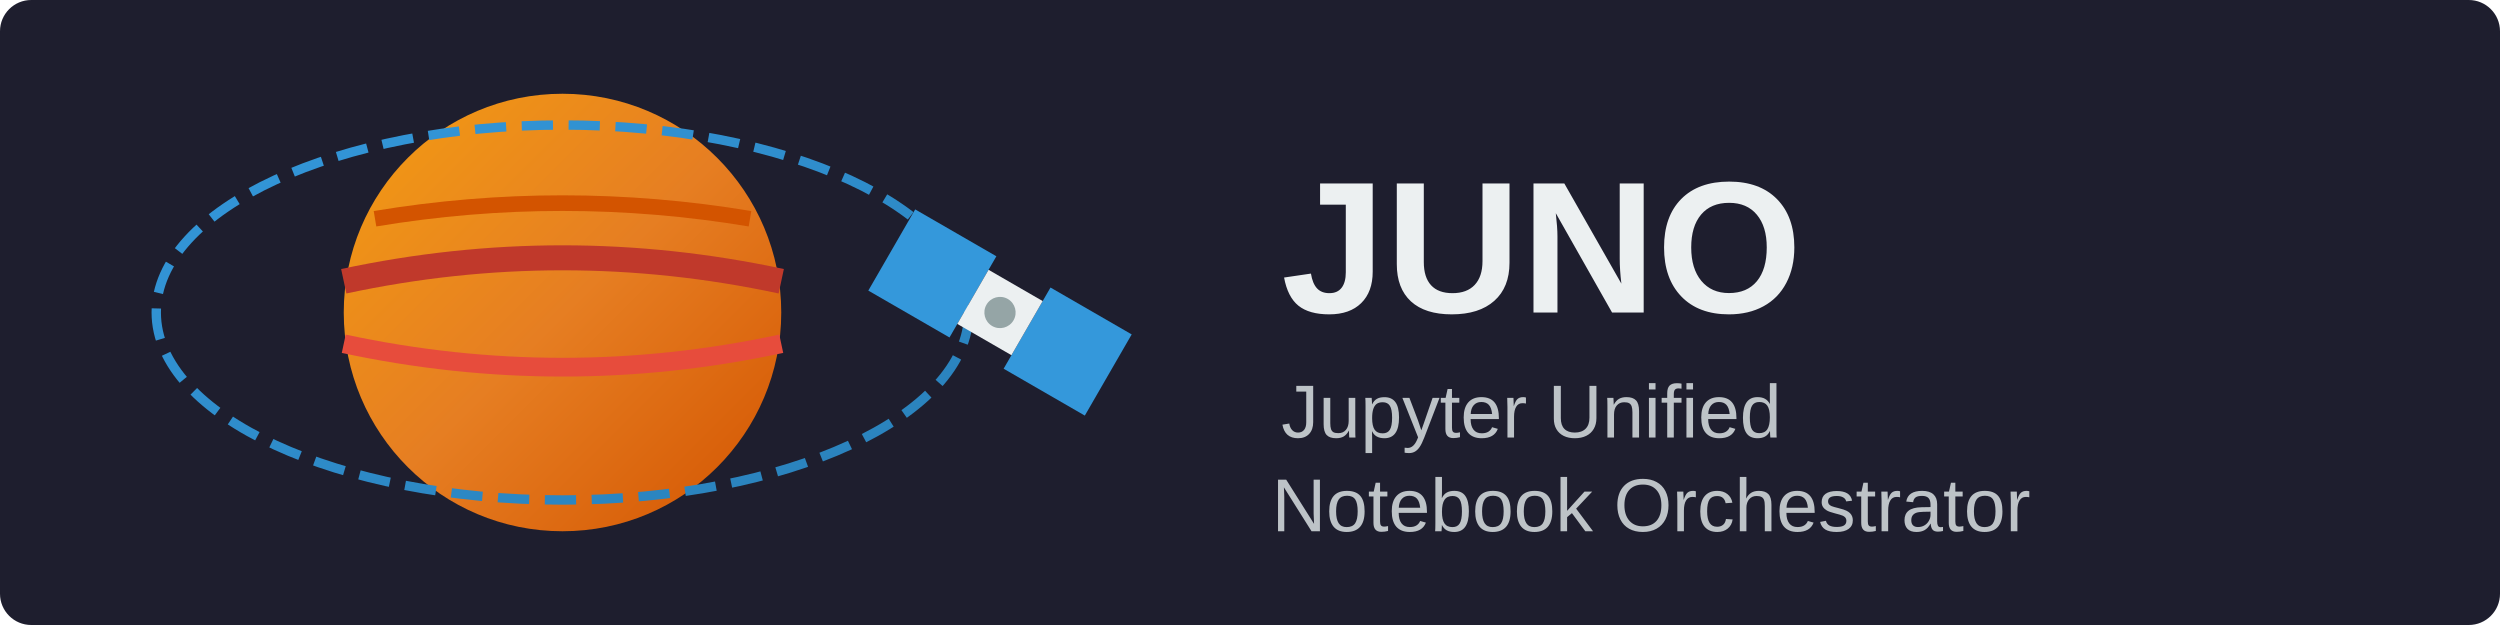
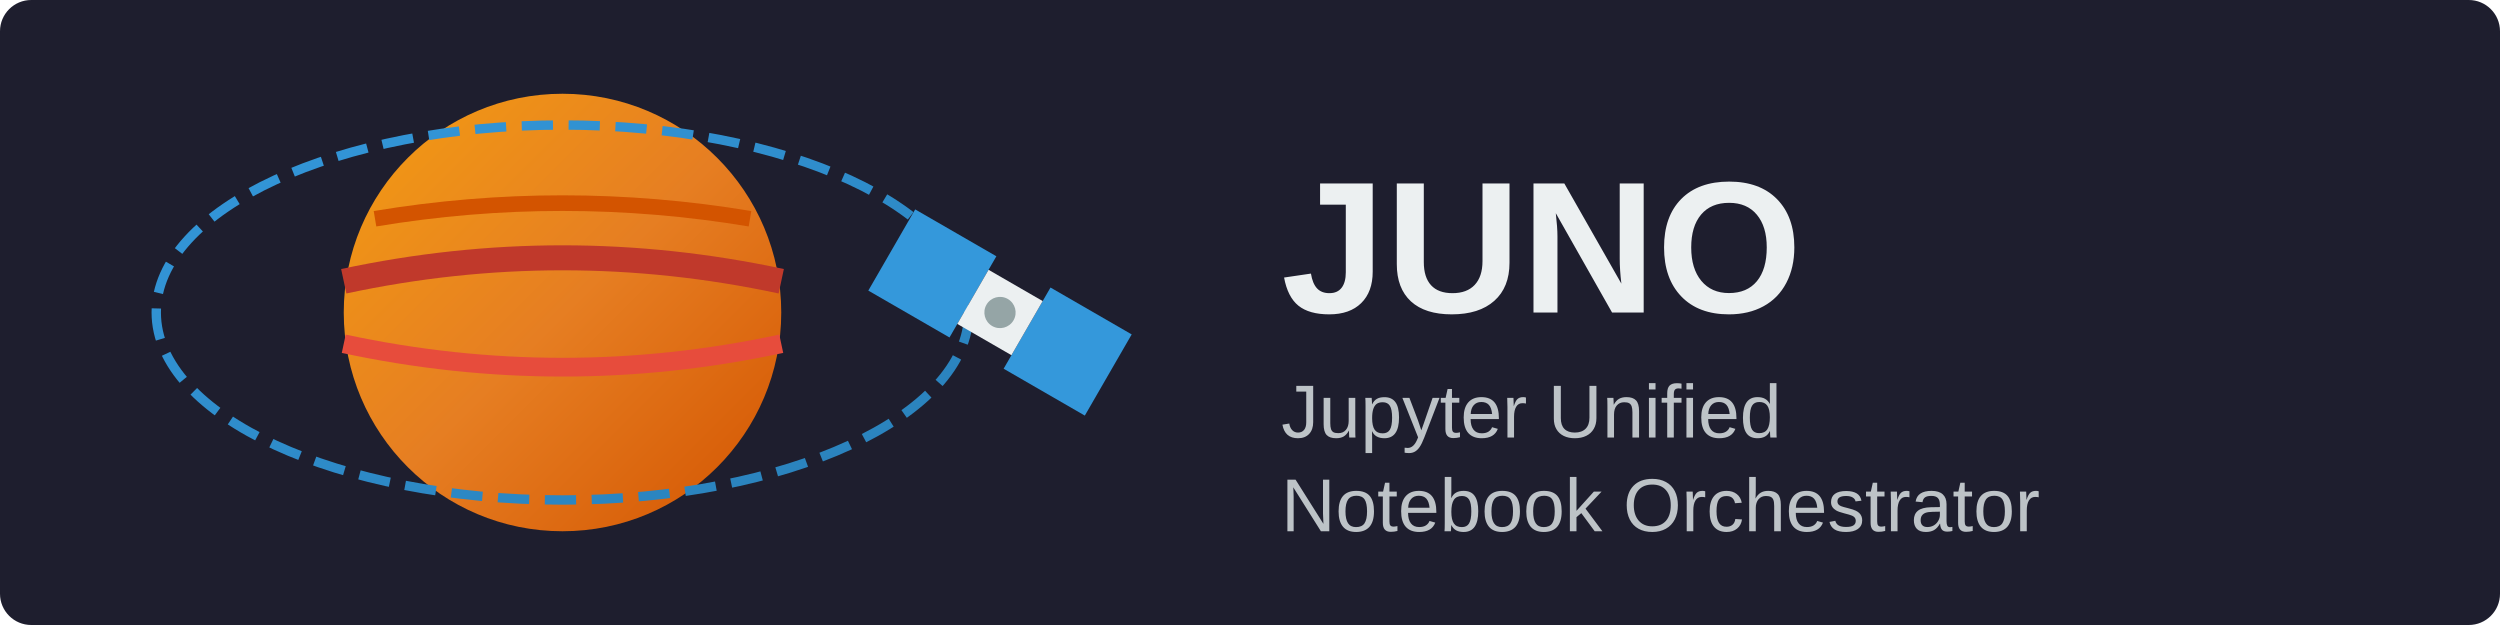
<svg xmlns="http://www.w3.org/2000/svg" viewBox="0 0 800 200">
  <rect width="800" height="200" fill="#1E1E2E" rx="10" ry="10" />
  <defs>
    <linearGradient id="jupiterGradient" x1="0%" y1="0%" x2="100%" y2="100%">
      <stop offset="0%" stop-color="#F39C12" />
      <stop offset="50%" stop-color="#E67E22" />
      <stop offset="100%" stop-color="#D35400" />
    </linearGradient>
    <linearGradient id="orbitGradient" x1="0%" y1="0%" x2="100%" y2="100%">
      <stop offset="0%" stop-color="#3498DB" />
      <stop offset="100%" stop-color="#2980B9" />
    </linearGradient>
  </defs>
  <circle cx="180" cy="100" r="70" fill="url(#jupiterGradient)" />
  <path d="M110 90 Q180 75, 250 90" stroke="#C0392B" stroke-width="8" fill="none" />
  <path d="M110 110 Q180 125, 250 110" stroke="#E74C3C" stroke-width="6" fill="none" />
  <path d="M120 70 Q180 60, 240 70" stroke="#D35400" stroke-width="5" fill="none" />
  <ellipse cx="180" cy="100" rx="130" ry="60" stroke="url(#orbitGradient)" stroke-width="3" fill="none" stroke-dasharray="10,5" />
  <g transform="translate(320, 100) rotate(30)">
    <rect x="-40" y="-15" width="30" height="30" fill="#3498DB" />
    <rect x="10" y="-15" width="30" height="30" fill="#3498DB" />
    <rect x="-10" y="-10" width="20" height="20" fill="#ECF0F1" />
    <circle cx="0" cy="0" r="5" fill="#95A5A6" />
  </g>
  <text x="410" y="100" font-family="Arial, sans-serif" font-size="60" font-weight="bold" fill="#ECF0F1" text-anchor="start">JUNO</text>
  <text x="410" y="140" font-family="Arial, sans-serif" font-size="24" fill="#BDC3C7" text-anchor="start">Jupyter Unified</text>
-   <text x="407" y="170" font-family="Arial, sans-serif" font-size="24" fill="#BDC3C7" text-anchor="start">Notebook Orchestrator</text>
+   <text x="410" y="170" font-family="Arial, sans-serif" font-size="24" fill="#BDC3C7" text-anchor="start">Notebook Orchestrator</text>
</svg>
